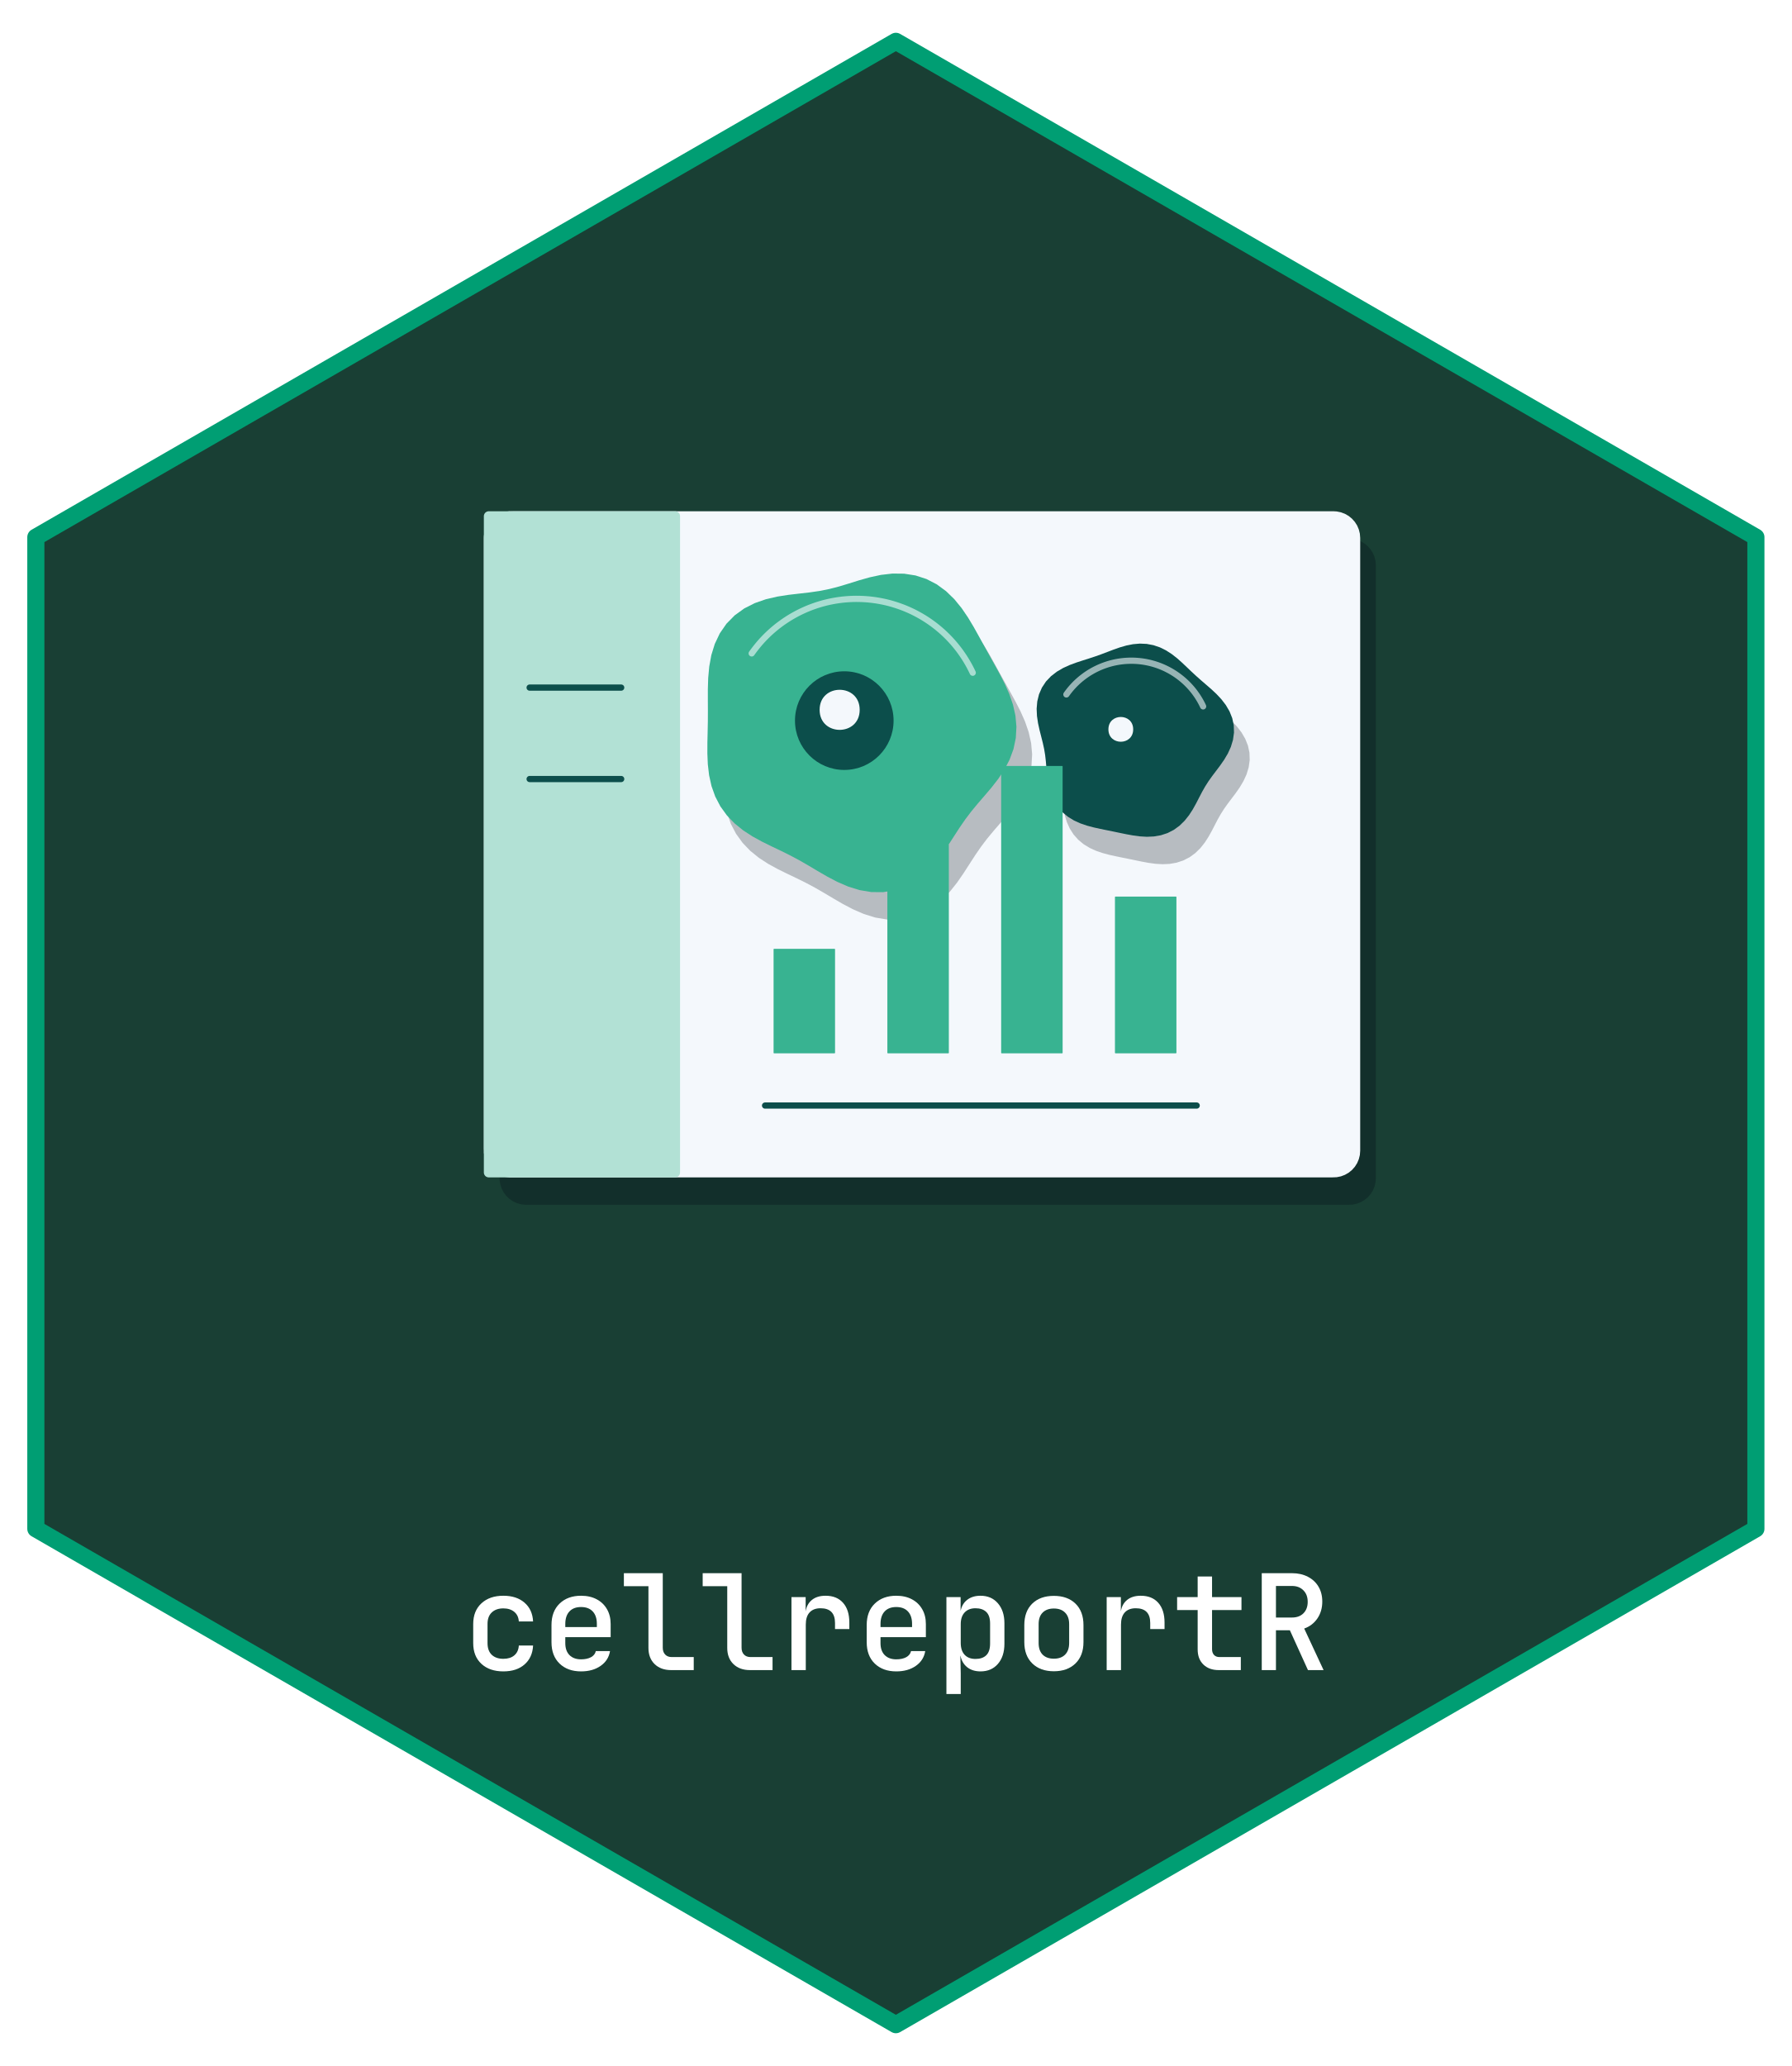
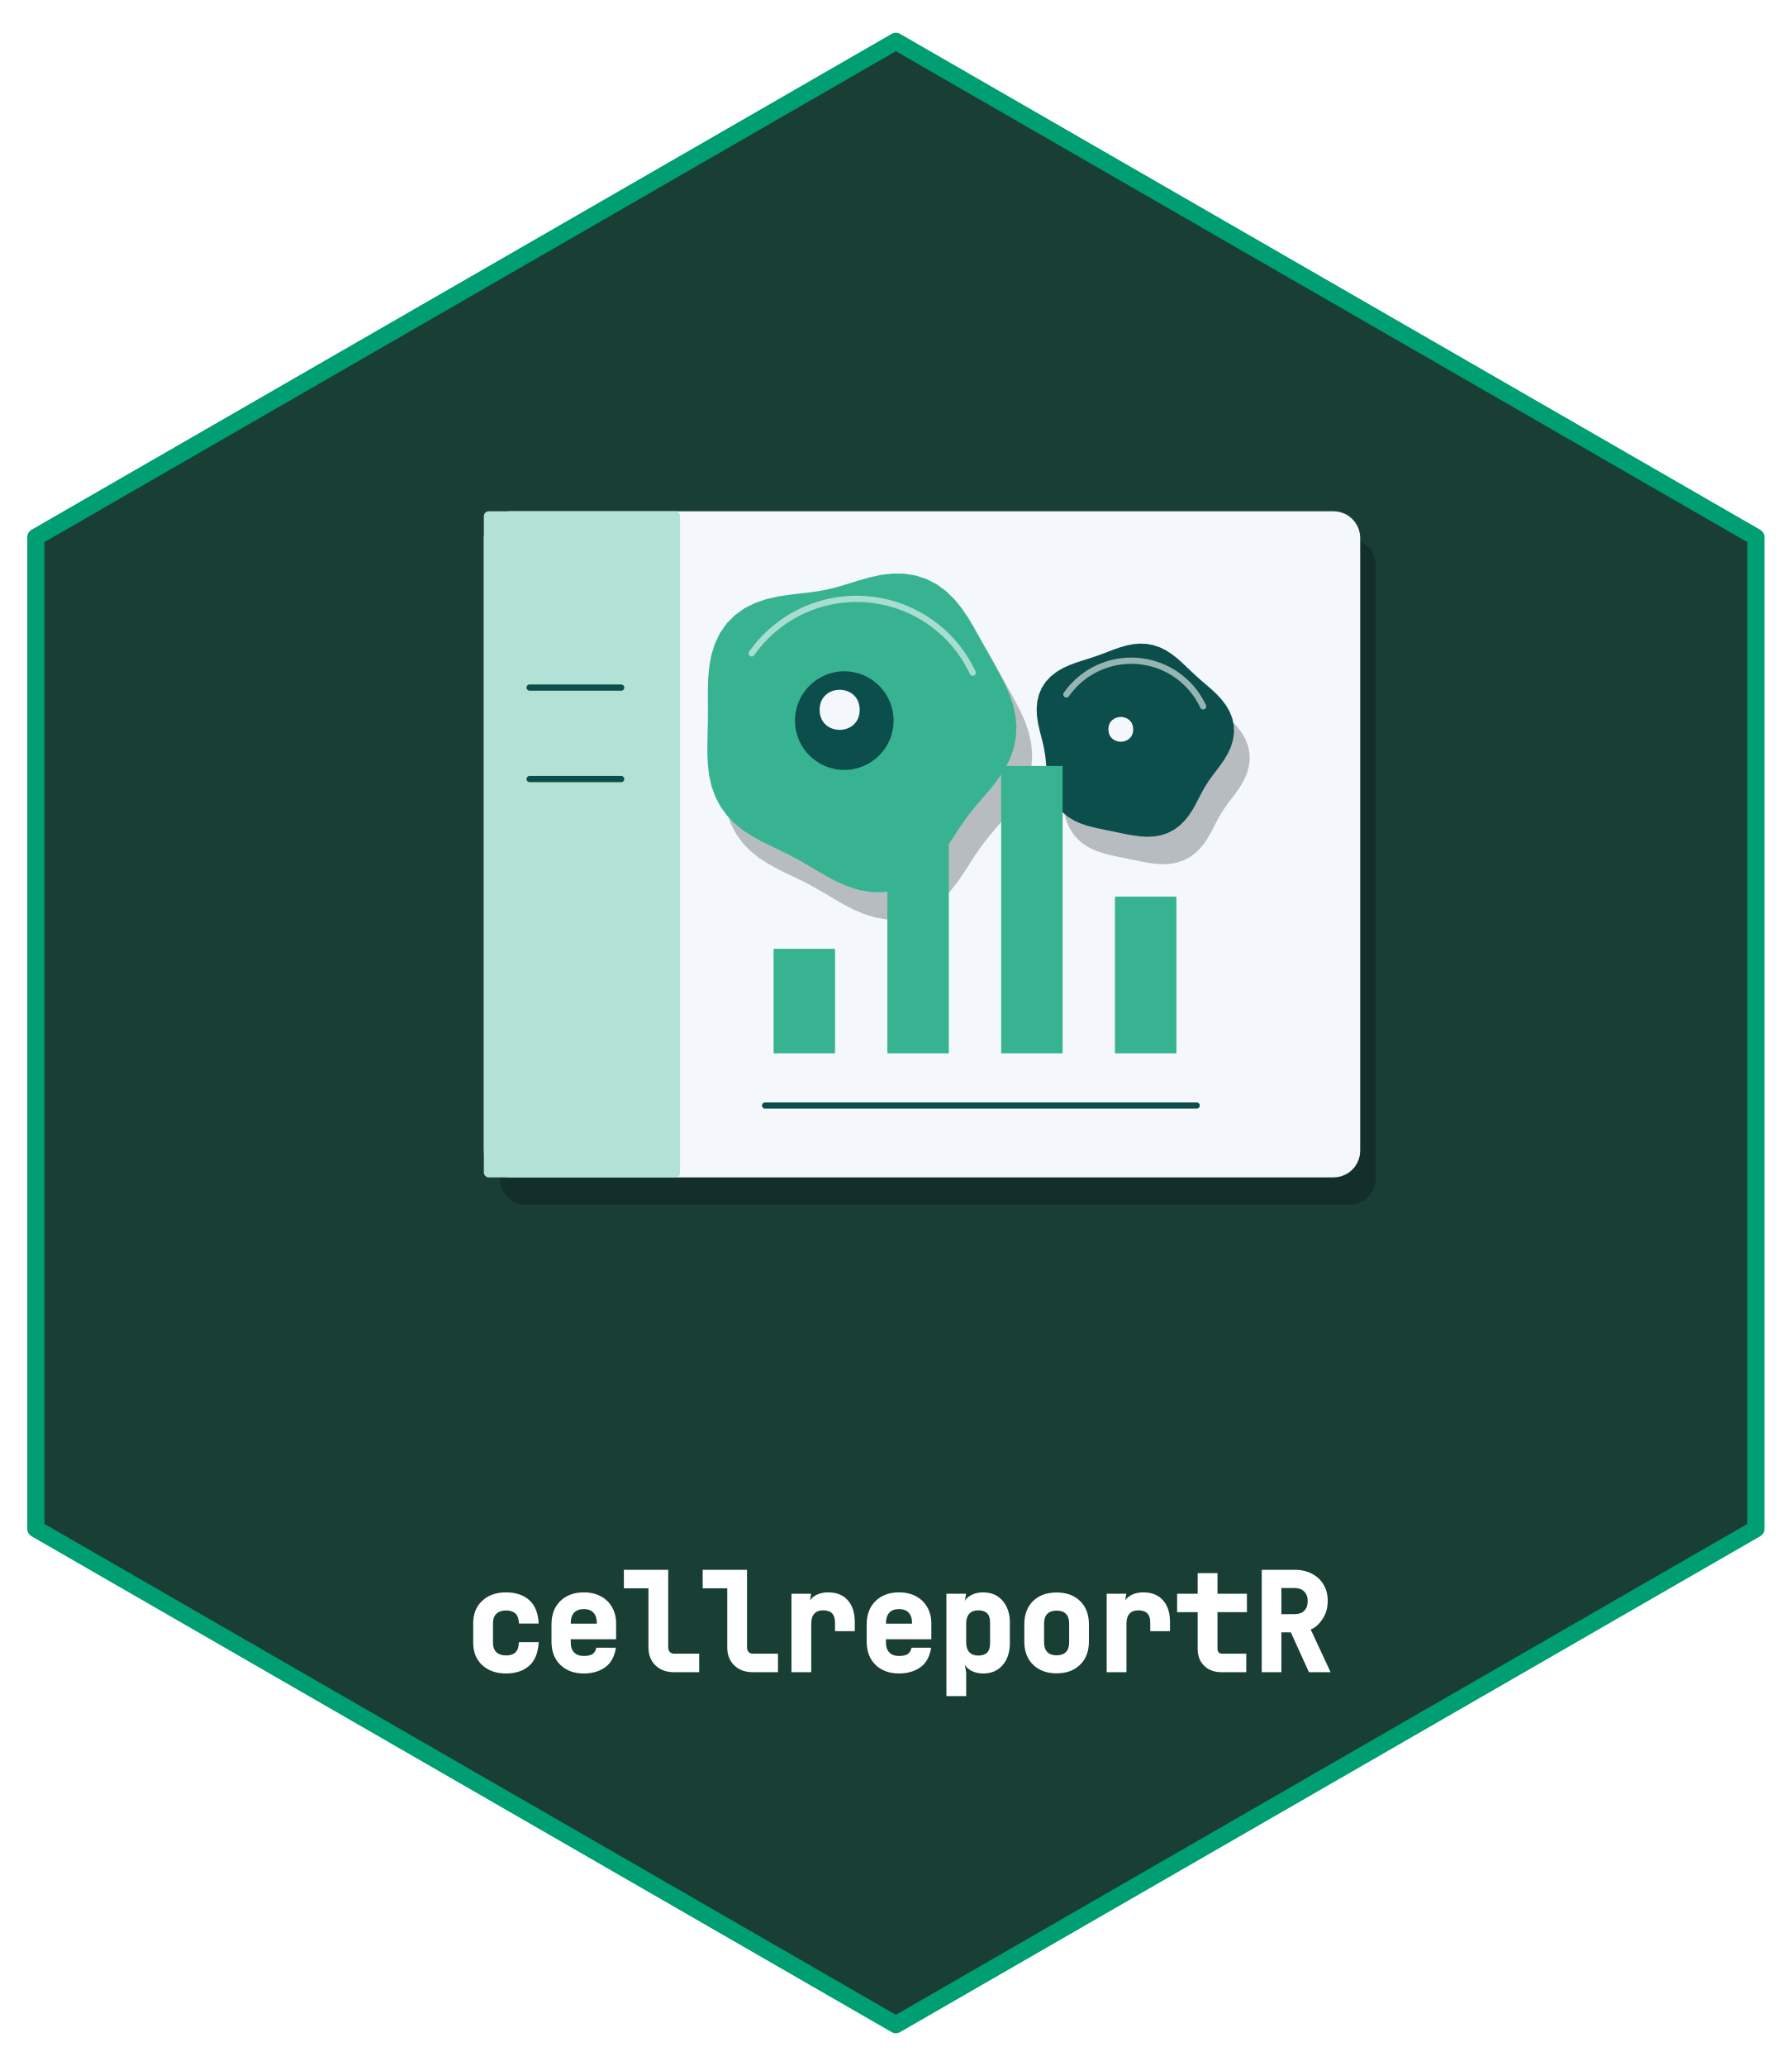
- <svg xmlns="http://www.w3.org/2000/svg" xmlns:xlink="http://www.w3.org/1999/xlink" width="432pt" height="498pt" viewBox="0 0 432 498">
+ <svg xmlns="http://www.w3.org/2000/svg" xmlns:xlink="http://www.w3.org/1999/xlink" width="432" height="498" viewBox="0 0 432 498">
  <defs>
    <g>
      <g id="glyph-0-0">
-         <path d="M 9.859 0.312 C 7.66 0.312 5.898 -0.289 4.578 -1.5 C 3.254 -2.719 2.594 -4.383 2.594 -6.5 L 2.594 -11.109 C 2.594 -13.211 3.254 -14.875 4.578 -16.094 C 5.898 -17.312 7.66 -17.922 9.859 -17.922 C 11.992 -17.922 13.695 -17.363 14.969 -16.25 C 16.25 -15.145 16.938 -13.633 17.031 -11.719 L 13.594 -11.719 C 13.531 -12.719 13.16 -13.492 12.484 -14.047 C 11.816 -14.598 10.941 -14.875 9.859 -14.875 C 8.68 -14.875 7.75 -14.547 7.062 -13.891 C 6.383 -13.242 6.047 -12.328 6.047 -11.141 L 6.047 -6.5 C 6.047 -5.281 6.383 -4.344 7.062 -3.688 C 7.75 -3.039 8.68 -2.719 9.859 -2.719 C 10.961 -2.719 11.844 -2.992 12.5 -3.547 C 13.164 -4.109 13.531 -4.898 13.594 -5.922 L 17.031 -5.922 C 16.938 -4.004 16.25 -2.484 14.969 -1.359 C 13.695 -0.242 11.992 0.312 9.859 0.312 Z M 9.859 0.312 " />
+         <path d="M 10.516 0.312 C 8.148 0.312 6.238 -0.352 4.781 -1.688 C 3.32 -3.031 2.594 -4.852 2.594 -7.156 L 2.594 -11.766 C 2.594 -14.055 3.32 -15.875 4.781 -17.219 C 6.238 -18.562 8.148 -19.234 10.516 -19.234 C 12.816 -19.234 14.672 -18.617 16.078 -17.391 C 17.484 -16.172 18.25 -14.281 18.375 -11.719 L 13.641 -11.719 C 13.555 -12.938 13.242 -13.766 12.703 -14.203 C 12.172 -14.648 11.441 -14.875 10.516 -14.875 C 9.516 -14.875 8.738 -14.609 8.188 -14.078 C 7.633 -13.555 7.359 -12.797 7.359 -11.797 L 7.359 -7.156 C 7.359 -6.125 7.633 -5.344 8.188 -4.812 C 8.738 -4.289 9.516 -4.031 10.516 -4.031 C 11.461 -4.031 12.195 -4.254 12.719 -4.703 C 13.25 -5.148 13.551 -5.992 13.625 -7.234 L 18.375 -7.234 C 18.25 -4.672 17.484 -2.77 16.078 -1.531 C 14.672 -0.301 12.816 0.312 10.516 0.312 Z M 10.516 0.312 " />
      </g>
      <g id="glyph-0-1">
-         <path d="M 9.594 0.312 C 7.445 0.312 5.723 -0.312 4.422 -1.562 C 3.117 -2.82 2.469 -4.539 2.469 -6.719 L 2.469 -10.875 C 2.469 -13.051 3.117 -14.77 4.422 -16.031 C 5.723 -17.289 7.445 -17.922 9.594 -17.922 C 11.051 -17.922 12.312 -17.633 13.375 -17.062 C 14.438 -16.5 15.258 -15.707 15.844 -14.688 C 16.438 -13.664 16.734 -12.473 16.734 -11.109 L 16.734 -7.938 L 5.797 -7.938 L 5.797 -6.5 C 5.797 -5.258 6.133 -4.297 6.812 -3.609 C 7.5 -2.93 8.426 -2.594 9.594 -2.594 C 10.562 -2.594 11.363 -2.766 12 -3.109 C 12.633 -3.461 13.02 -3.953 13.156 -4.578 L 16.578 -4.578 C 16.336 -3.086 15.582 -1.898 14.312 -1.016 C 13.051 -0.129 11.477 0.312 9.594 0.312 Z M 5.797 -11.109 L 5.797 -10.375 L 13.406 -10.375 L 13.406 -11.141 C 13.406 -12.441 13.07 -13.441 12.406 -14.141 C 11.75 -14.848 10.812 -15.203 9.594 -15.203 C 8.383 -15.203 7.445 -14.844 6.781 -14.125 C 6.125 -13.414 5.797 -12.41 5.797 -11.109 Z M 5.797 -11.109 " />
+         <path d="M 10.25 0.312 C 7.926 0.312 6.047 -0.375 4.609 -1.75 C 3.18 -3.133 2.469 -5.008 2.469 -7.375 L 2.469 -11.531 C 2.469 -13.895 3.18 -15.77 4.609 -17.156 C 6.047 -18.539 7.926 -19.234 10.25 -19.234 C 11.82 -19.234 13.188 -18.922 14.344 -18.297 C 15.508 -17.672 16.414 -16.797 17.062 -15.672 C 17.719 -14.547 18.047 -13.242 18.047 -11.766 L 18.047 -7.938 L 7.109 -7.938 L 7.109 -7.156 C 7.109 -6.094 7.383 -5.285 7.938 -4.734 C 8.488 -4.18 9.258 -3.906 10.25 -3.906 C 11.102 -3.906 11.781 -4.039 12.281 -4.312 C 12.781 -4.594 13.113 -5.117 13.281 -5.891 L 18 -5.891 C 17.656 -3.711 16.781 -2.133 15.375 -1.156 C 13.977 -0.176 12.27 0.312 10.25 0.312 Z M 7.109 -11.766 L 7.109 -11.688 L 13.406 -11.688 L 13.406 -11.797 C 13.406 -12.922 13.133 -13.77 12.594 -14.344 C 12.062 -14.914 11.281 -15.203 10.25 -15.203 C 9.227 -15.203 8.445 -14.91 7.906 -14.328 C 7.375 -13.754 7.109 -12.898 7.109 -11.766 Z M 7.109 -11.766 " />
      </g>
      <g id="glyph-0-2">
-         <path d="M 12.312 0 C 10.656 0 9.328 -0.484 8.328 -1.453 C 7.336 -2.422 6.844 -3.719 6.844 -5.344 L 6.844 -20.219 L 0.922 -20.219 L 0.922 -23.359 L 10.297 -23.359 L 10.297 -5.406 C 10.297 -4.707 10.488 -4.156 10.875 -3.75 C 11.258 -3.344 11.785 -3.141 12.453 -3.141 L 17.766 -3.141 L 17.766 0 Z M 12.312 0 " />
+         <path d="M 12.969 0 C 11.133 0 9.656 -0.547 8.531 -1.641 C 7.406 -2.734 6.844 -4.188 6.844 -6 L 6.844 -20.219 L 0.922 -20.219 L 0.922 -24.672 L 11.609 -24.672 L 11.609 -6.062 C 11.609 -5.539 11.738 -5.141 12 -4.859 C 12.258 -4.586 12.629 -4.453 13.109 -4.453 L 19.078 -4.453 L 19.078 0 Z M 12.969 0 " />
      </g>
      <g id="glyph-0-3">
-         <path d="M 3.328 0 L 3.328 -17.594 L 6.75 -17.594 L 6.75 -14.141 C 6.926 -15.316 7.426 -16.238 8.25 -16.906 C 9.082 -17.582 10.18 -17.922 11.547 -17.922 C 13.359 -17.922 14.766 -17.352 15.766 -16.219 C 16.773 -15.094 17.281 -13.504 17.281 -11.453 L 17.281 -9.891 L 13.828 -9.891 L 13.828 -11.359 C 13.828 -13.723 12.664 -14.906 10.344 -14.906 C 9.188 -14.906 8.301 -14.566 7.688 -13.891 C 7.082 -13.223 6.781 -12.25 6.781 -10.969 L 6.781 0 Z M 3.328 0 " />
+         <path d="M 3.328 0 L 3.328 -18.906 L 8.062 -18.906 L 7.406 -14.797 C 7.176 -16.203 7.535 -17.289 8.484 -18.062 C 9.441 -18.844 10.68 -19.234 12.203 -19.234 C 14.211 -19.234 15.781 -18.598 16.906 -17.328 C 18.031 -16.066 18.594 -14.328 18.594 -12.109 L 18.594 -9.891 L 13.828 -9.891 L 13.828 -12.016 C 13.828 -13.941 12.883 -14.906 11 -14.906 C 10.039 -14.906 9.316 -14.633 8.828 -14.094 C 8.336 -13.562 8.094 -12.738 8.094 -11.625 L 8.094 0 Z M 3.328 0 " />
      </g>
      <g id="glyph-0-4">
-         <path d="M 2.688 5.766 L 2.688 -17.594 L 6.109 -17.594 L 6.109 -14.266 C 6.348 -15.422 6.883 -16.316 7.719 -16.953 C 8.562 -17.598 9.625 -17.922 10.906 -17.922 C 12.656 -17.922 14.051 -17.316 15.094 -16.109 C 16.145 -14.898 16.672 -13.297 16.672 -11.297 L 16.672 -6.344 C 16.672 -4.312 16.145 -2.691 15.094 -1.484 C 14.051 -0.285 12.656 0.312 10.906 0.312 C 9.625 0.312 8.555 -0.02 7.703 -0.688 C 6.859 -1.363 6.316 -2.285 6.078 -3.453 L 6.047 -3.453 L 6.141 0.734 L 6.141 5.766 Z M 9.703 -2.688 C 10.805 -2.688 11.664 -2.977 12.281 -3.562 C 12.906 -4.156 13.219 -5.102 13.219 -6.406 L 13.219 -11.234 C 13.219 -12.516 12.906 -13.445 12.281 -14.031 C 11.664 -14.613 10.805 -14.906 9.703 -14.906 C 8.586 -14.906 7.711 -14.566 7.078 -13.891 C 6.453 -13.223 6.141 -12.285 6.141 -11.078 L 6.141 -6.562 C 6.141 -5.32 6.453 -4.363 7.078 -3.688 C 7.711 -3.02 8.586 -2.688 9.703 -2.688 Z M 9.703 -2.688 " />
+         <path d="M 2.688 5.766 L 2.688 -18.906 L 7.422 -18.906 L 6.766 -14.922 C 6.609 -16.328 7.008 -17.395 7.969 -18.125 C 8.938 -18.863 10.133 -19.234 11.562 -19.234 C 13.508 -19.234 15.066 -18.562 16.234 -17.219 C 17.398 -15.875 17.984 -14.117 17.984 -11.953 L 17.984 -7 C 17.984 -4.801 17.398 -3.031 16.234 -1.688 C 15.066 -0.352 13.508 0.312 11.562 0.312 C 10.125 0.312 8.922 -0.07 7.953 -0.844 C 6.984 -1.613 6.566 -2.691 6.703 -4.078 L 6.734 -4.078 L 7.453 0.078 L 7.453 5.766 Z M 10.359 -4 C 11.285 -4 11.992 -4.227 12.484 -4.688 C 12.973 -5.156 13.219 -5.945 13.219 -7.062 L 13.219 -11.891 C 13.219 -12.984 12.973 -13.758 12.484 -14.219 C 11.992 -14.676 11.285 -14.906 10.359 -14.906 C 9.43 -14.906 8.711 -14.633 8.203 -14.094 C 7.703 -13.551 7.453 -12.766 7.453 -11.734 L 7.453 -7.219 C 7.453 -6.156 7.703 -5.352 8.203 -4.812 C 8.711 -4.27 9.43 -4 10.359 -4 Z M 10.359 -4 " />
      </g>
      <g id="glyph-0-5">
-         <path d="M 9.594 0.281 C 7.426 0.281 5.695 -0.344 4.406 -1.594 C 3.113 -2.852 2.469 -4.57 2.469 -6.75 L 2.469 -10.844 C 2.469 -13.039 3.102 -14.766 4.375 -16.016 C 5.656 -17.266 7.395 -17.891 9.594 -17.891 C 11.789 -17.891 13.531 -17.266 14.812 -16.016 C 16.094 -14.766 16.734 -13.039 16.734 -10.844 L 16.734 -6.75 C 16.734 -4.57 16.086 -2.852 14.797 -1.594 C 13.504 -0.344 11.77 0.281 9.594 0.281 Z M 9.594 -2.75 C 10.75 -2.75 11.648 -3.07 12.297 -3.719 C 12.953 -4.375 13.281 -5.312 13.281 -6.531 L 13.281 -11.078 C 13.281 -12.285 12.953 -13.211 12.297 -13.859 C 11.648 -14.516 10.75 -14.844 9.594 -14.844 C 8.445 -14.844 7.547 -14.516 6.891 -13.859 C 6.242 -13.211 5.922 -12.285 5.922 -11.078 L 5.922 -6.531 C 5.922 -5.312 6.242 -4.375 6.891 -3.719 C 7.547 -3.07 8.445 -2.75 9.594 -2.75 Z M 9.594 -2.75 " />
+         <path d="M 10.25 0.281 C 7.906 0.281 6.02 -0.406 4.594 -1.781 C 3.176 -3.164 2.469 -5.039 2.469 -7.406 L 2.469 -11.5 C 2.469 -13.883 3.172 -15.766 4.578 -17.141 C 5.984 -18.516 7.875 -19.203 10.25 -19.203 C 12.625 -19.203 14.516 -18.516 15.922 -17.141 C 17.336 -15.766 18.047 -13.883 18.047 -11.5 L 18.047 -7.406 C 18.047 -5.039 17.332 -3.164 15.906 -1.781 C 14.488 -0.406 12.602 0.281 10.25 0.281 Z M 10.25 -4.062 C 11.227 -4.062 11.977 -4.32 12.5 -4.844 C 13.02 -5.363 13.281 -6.145 13.281 -7.188 L 13.281 -11.734 C 13.281 -12.766 13.02 -13.539 12.5 -14.062 C 11.977 -14.582 11.227 -14.844 10.25 -14.844 C 9.281 -14.844 8.535 -14.582 8.016 -14.062 C 7.492 -13.539 7.234 -12.766 7.234 -11.734 L 7.234 -7.188 C 7.234 -6.145 7.492 -5.363 8.016 -4.844 C 8.535 -4.32 9.281 -4.062 10.25 -4.062 Z M 10.25 -4.062 " />
      </g>
      <g id="glyph-0-6">
-         <path d="M 11.359 0 C 9.805 0 8.566 -0.445 7.641 -1.344 C 6.723 -2.238 6.266 -3.453 6.266 -4.984 L 6.266 -14.469 L 1.312 -14.469 L 1.312 -17.594 L 6.266 -17.594 L 6.266 -22.562 L 9.734 -22.562 L 9.734 -17.594 L 16.828 -17.594 L 16.828 -14.469 L 9.734 -14.469 L 9.734 -5.031 C 9.734 -4.469 9.891 -4.008 10.203 -3.656 C 10.523 -3.312 10.961 -3.141 11.516 -3.141 L 16.672 -3.141 L 16.672 0 Z M 11.359 0 " />
+         <path d="M 12.016 0 C 10.285 0 8.895 -0.508 7.844 -1.531 C 6.789 -2.551 6.266 -3.922 6.266 -5.641 L 6.266 -14.469 L 1.312 -14.469 L 1.312 -18.906 L 6.266 -18.906 L 6.266 -23.875 L 11.047 -23.875 L 11.047 -18.906 L 18.141 -18.906 L 18.141 -14.469 L 11.047 -14.469 L 11.047 -5.688 C 11.047 -5.289 11.145 -4.984 11.344 -4.766 C 11.539 -4.555 11.816 -4.453 12.172 -4.453 L 17.984 -4.453 L 17.984 0 Z M 12.016 0 " />
      </g>
      <g id="glyph-0-7">
-         <path d="M 2.719 0 L 2.719 -23.359 L 10.016 -23.359 C 11.461 -23.359 12.734 -23.07 13.828 -22.5 C 14.93 -21.938 15.785 -21.145 16.391 -20.125 C 17.004 -19.102 17.312 -17.898 17.312 -16.516 C 17.312 -14.953 16.914 -13.594 16.125 -12.438 C 15.332 -11.289 14.273 -10.484 12.953 -10.016 L 17.625 0 L 13.859 0 L 9.5 -9.594 L 6.141 -9.594 L 6.141 0 Z M 6.141 -12.672 L 10.016 -12.672 C 11.172 -12.672 12.086 -13.008 12.766 -13.688 C 13.453 -14.375 13.797 -15.297 13.797 -16.453 C 13.797 -17.617 13.445 -18.547 12.75 -19.234 C 12.062 -19.93 11.148 -20.281 10.016 -20.281 L 6.141 -20.281 Z M 6.141 -12.672 " />
+         <path d="M 2.719 0 L 2.719 -24.672 L 10.672 -24.672 C 12.223 -24.672 13.598 -24.359 14.797 -23.734 C 16.004 -23.117 16.941 -22.25 17.609 -21.125 C 18.285 -20 18.625 -18.68 18.625 -17.172 C 18.625 -15.473 18.188 -13.988 17.312 -12.719 C 16.445 -11.457 15.516 -10.648 14.516 -10.297 L 19.312 0 L 14.094 0 L 9.734 -9.594 L 7.453 -9.594 L 7.453 0 Z M 7.453 -13.984 L 10.672 -13.984 C 11.648 -13.984 12.414 -14.258 12.969 -14.812 C 13.52 -15.363 13.797 -16.129 13.797 -17.109 C 13.797 -18.098 13.516 -18.875 12.953 -19.438 C 12.391 -20 11.629 -20.281 10.672 -20.281 L 7.453 -20.281 Z M 7.453 -13.984 " />
      </g>
    </g>
  </defs>
  <path fill-rule="nonzero" fill="rgb(9.804%, 24.706%, 20.392%)" fill-opacity="1" stroke-width="4.125" stroke-linecap="round" stroke-linejoin="round" stroke="rgb(0%, 61.961%, 45.098%)" stroke-opacity="1" stroke-miterlimit="10" d="M 216 9.961 L 423.359 129.48 L 423.359 368.52 L 216 488.039 L 8.641 368.52 L 8.641 129.48 Z M 216 9.961 " />
  <path fill-rule="nonzero" fill="rgb(1.176%, 3.922%, 7.059%)" fill-opacity="0.278" d="M 126.867 290.418 L 325.316 290.418 L 325.055 290.41 L 326.09 290.371 L 327.102 290.164 L 328.066 289.797 L 328.965 289.277 L 329.762 288.625 L 330.449 287.852 L 331 286.977 L 331.406 286.027 L 331.652 285.023 L 331.738 283.992 L 331.738 136.273 L 331.652 135.242 L 331.406 134.238 L 331 133.289 L 330.449 132.414 L 329.762 131.641 L 328.965 130.988 L 328.066 130.469 L 327.102 130.105 L 326.09 129.898 L 325.316 129.852 L 126.867 129.852 L 127.645 129.898 L 126.609 129.855 L 125.582 129.98 L 124.59 130.27 L 123.656 130.711 L 122.805 131.297 L 122.062 132.016 L 121.441 132.84 L 120.961 133.754 L 120.633 134.734 L 120.465 135.758 L 120.445 136.273 L 120.445 283.992 L 120.465 283.477 L 120.465 284.512 L 120.633 285.531 L 120.961 286.512 L 121.441 287.426 L 122.062 288.254 L 122.805 288.969 L 123.656 289.555 L 124.59 290 L 125.582 290.285 L 126.609 290.41 Z M 126.867 290.418 " />
  <path fill-rule="nonzero" fill="rgb(95.686%, 97.255%, 98.824%)" fill-opacity="1" d="M 123.086 283.805 L 321.531 283.805 L 321.273 283.801 L 322.305 283.758 L 323.316 283.551 L 324.285 283.184 L 325.18 282.668 L 325.98 282.016 L 326.664 281.242 L 327.219 280.367 L 327.621 279.414 L 327.871 278.414 L 327.953 277.383 L 327.953 129.66 L 327.871 128.633 L 327.621 127.629 L 327.219 126.676 L 326.664 125.805 L 325.98 125.031 L 325.18 124.375 L 324.285 123.859 L 323.316 123.492 L 322.305 123.285 L 321.531 123.238 L 123.086 123.238 L 123.859 123.285 L 122.824 123.242 L 121.801 123.367 L 120.809 123.656 L 119.871 124.098 L 119.023 124.688 L 118.277 125.402 L 117.656 126.23 L 117.176 127.145 L 116.848 128.125 L 116.684 129.145 L 116.66 129.66 L 116.66 277.383 L 116.684 276.863 L 116.684 277.898 L 116.848 278.918 L 117.176 279.898 L 117.656 280.816 L 118.277 281.641 L 119.023 282.355 L 119.871 282.945 L 120.809 283.387 L 121.801 283.676 L 122.824 283.801 Z M 123.086 283.805 " />
  <path fill-rule="nonzero" fill="rgb(69.804%, 88.235%, 83.529%)" fill-opacity="1" d="M 117.844 283.805 L 162.781 283.805 L 162.734 283.805 L 162.926 283.797 L 163.113 283.758 L 163.289 283.691 L 163.453 283.594 L 163.602 283.477 L 163.727 283.332 L 163.832 283.172 L 163.906 282.996 L 163.949 282.812 L 163.965 282.621 L 163.965 124.422 L 163.949 124.23 L 163.906 124.047 L 163.832 123.871 L 163.727 123.711 L 163.602 123.57 L 163.453 123.449 L 163.289 123.352 L 163.113 123.285 L 162.926 123.246 L 162.781 123.238 L 117.844 123.238 L 117.988 123.246 L 117.797 123.238 L 117.609 123.262 L 117.426 123.316 L 117.254 123.398 L 117.098 123.504 L 116.961 123.637 L 116.844 123.789 L 116.758 123.957 L 116.695 124.137 L 116.664 124.328 L 116.66 124.422 L 116.66 282.621 L 116.664 282.527 L 116.664 282.719 L 116.695 282.906 L 116.758 283.086 L 116.844 283.254 L 116.961 283.406 L 117.098 283.539 L 117.254 283.645 L 117.426 283.727 L 117.609 283.781 L 117.797 283.805 Z M 117.844 283.805 " />
  <path fill-rule="nonzero" fill="rgb(1.176%, 3.922%, 7.059%)" fill-opacity="0.251" d="M 248.855 181.797 L 248.609 179.094 L 248.012 176.449 L 247.129 173.898 L 246.043 171.449 L 244.84 169.102 L 243.586 166.824 L 242.332 164.582 L 241.09 162.336 L 239.844 160.066 L 238.559 157.766 L 237.18 155.457 L 235.637 153.195 L 233.887 151.051 L 231.891 149.109 L 229.645 147.465 L 227.172 146.184 L 224.523 145.32 L 221.762 144.891 L 218.965 144.867 L 216.199 145.188 L 213.516 145.762 L 210.949 146.488 L 208.488 147.258 L 206.117 147.977 L 203.781 148.582 L 201.43 149.055 L 199.016 149.406 L 196.5 149.691 L 193.879 150 L 191.176 150.418 L 188.445 151.055 L 185.766 151.988 L 183.227 153.277 L 180.93 154.934 L 178.949 156.949 L 177.34 159.266 L 176.129 161.82 L 175.293 164.52 L 174.785 167.285 L 174.535 170.051 L 174.453 172.766 L 174.449 175.41 L 174.465 177.992 L 174.449 180.535 L 174.402 183.062 L 174.344 185.617 L 174.332 188.207 L 174.441 190.832 L 174.75 193.477 L 175.332 196.086 L 176.23 198.613 L 177.473 200.988 L 179.047 203.164 L 180.906 205.098 L 182.988 206.781 L 185.215 208.227 L 187.512 209.484 L 189.812 210.617 L 192.078 211.699 L 194.293 212.797 L 196.477 213.961 L 198.656 215.215 L 200.887 216.543 L 203.215 217.895 L 205.672 219.184 L 208.277 220.312 L 211.02 221.164 L 213.855 221.637 L 216.719 221.66 L 219.539 221.188 L 222.23 220.223 L 224.73 218.809 L 226.988 217.023 L 228.988 214.969 L 230.75 212.758 L 232.312 210.496 L 233.75 208.27 L 235.133 206.133 L 236.531 204.102 L 237.996 202.168 L 239.551 200.289 L 241.188 198.398 L 242.852 196.438 L 244.473 194.359 L 245.957 192.121 L 247.207 189.715 L 248.145 187.164 L 248.703 184.508 Z M 248.855 181.797 " />
  <path fill-rule="nonzero" fill="rgb(21.961%, 70.196%, 56.863%)" fill-opacity="1" d="M 245.07 175.188 L 244.828 172.484 L 244.23 169.84 L 243.348 167.285 L 242.262 164.84 L 241.055 162.492 L 239.801 160.215 L 238.547 157.969 L 237.305 155.727 L 236.059 153.453 L 234.777 151.152 L 233.395 148.848 L 231.852 146.582 L 230.102 144.438 L 228.105 142.5 L 225.859 140.852 L 223.387 139.574 L 220.738 138.711 L 217.977 138.281 L 215.18 138.254 L 212.414 138.574 L 209.734 139.152 L 207.164 139.875 L 204.707 140.645 L 202.332 141.363 L 199.996 141.969 L 197.648 142.441 L 195.23 142.793 L 192.719 143.082 L 190.098 143.387 L 187.395 143.809 L 184.66 144.445 L 181.98 145.379 L 179.441 146.664 L 177.145 148.324 L 175.164 150.336 L 173.555 152.656 L 172.344 155.207 L 171.508 157.906 L 171.004 160.676 L 170.75 163.438 L 170.668 166.152 L 170.668 168.801 L 170.68 171.383 L 170.668 173.922 L 170.617 176.453 L 170.559 179.004 L 170.551 181.594 L 170.66 184.223 L 170.969 186.863 L 171.547 189.477 L 172.449 192 L 173.691 194.379 L 175.262 196.551 L 177.121 198.484 L 179.203 200.168 L 181.434 201.617 L 183.727 202.875 L 186.027 204.008 L 188.293 205.09 L 190.512 206.188 L 192.691 207.352 L 194.875 208.605 L 197.105 209.934 L 199.43 211.281 L 201.891 212.574 L 204.496 213.699 L 207.234 214.551 L 210.07 215.027 L 212.938 215.051 L 215.754 214.578 L 218.445 213.613 L 220.945 212.195 L 223.203 210.41 L 225.203 208.355 L 226.965 206.145 L 228.527 203.883 L 229.965 201.656 L 231.348 199.52 L 232.746 197.492 L 234.211 195.559 L 235.77 193.676 L 237.402 191.785 L 239.066 189.828 L 240.688 187.746 L 242.172 185.508 L 243.422 183.105 L 244.359 180.555 L 244.918 177.895 Z M 245.07 175.188 " />
  <path fill="none" stroke-width="1.5" stroke-linecap="round" stroke-linejoin="round" stroke="rgb(95.686%, 97.255%, 98.824%)" stroke-opacity="0.6" stroke-miterlimit="10" d="M 234.531 162.156 L 234.176 161.418 L 233.801 160.691 L 233.406 159.977 L 232.992 159.27 L 232.562 158.574 L 232.109 157.895 L 231.645 157.223 L 231.156 156.562 L 230.652 155.918 L 230.133 155.289 L 229.598 154.672 L 229.043 154.066 L 228.477 153.48 L 227.891 152.906 L 227.293 152.348 L 226.68 151.809 L 226.051 151.285 L 225.41 150.777 L 224.754 150.285 L 224.086 149.812 L 223.406 149.355 L 222.715 148.918 L 222.012 148.5 L 221.297 148.102 L 220.574 147.719 L 219.84 147.355 L 219.094 147.016 L 218.344 146.691 L 217.582 146.391 L 216.812 146.109 L 216.039 145.848 L 215.254 145.605 L 214.469 145.383 L 213.672 145.184 L 212.875 145.008 L 212.07 144.852 L 211.262 144.715 L 210.453 144.602 L 209.641 144.508 L 208.824 144.438 L 208.004 144.387 L 207.188 144.359 L 206.367 144.352 L 205.551 144.367 L 204.73 144.406 L 203.914 144.465 L 203.102 144.543 L 202.289 144.645 L 201.477 144.77 L 200.672 144.914 L 199.871 145.078 L 199.074 145.266 L 198.281 145.473 L 197.496 145.703 L 196.715 145.953 L 195.945 146.223 L 195.18 146.512 L 194.422 146.824 L 193.672 147.156 L 192.934 147.504 L 192.203 147.875 L 191.48 148.266 L 190.773 148.672 L 190.074 149.098 L 189.387 149.543 L 188.711 150.008 L 188.051 150.488 L 187.398 150.984 L 186.766 151.5 L 186.141 152.031 L 185.535 152.578 L 184.941 153.145 L 184.363 153.723 L 183.801 154.316 L 183.254 154.926 L 182.727 155.551 L 182.215 156.188 L 181.719 156.836 L 181.238 157.5 " />
  <path fill-rule="nonzero" fill="rgb(4.706%, 30.588%, 29.412%)" fill-opacity="1" d="M 215.449 173.699 C 215.449 180.266 210.129 185.59 203.562 185.59 C 196.996 185.59 191.676 180.266 191.676 173.699 C 191.676 167.137 196.996 161.812 203.562 161.812 C 210.129 161.812 215.449 167.137 215.449 173.699 " />
  <path fill-rule="nonzero" fill="rgb(95.686%, 97.255%, 98.824%)" fill-opacity="1" d="M 207.277 171.102 C 207.277 177.539 197.617 177.539 197.617 171.102 C 197.617 164.66 207.277 164.66 207.277 171.102 " />
  <path fill-rule="nonzero" fill="rgb(1.176%, 3.922%, 7.059%)" fill-opacity="0.251" d="M 301.07 184.945 L 301.312 183.199 L 301.254 181.441 L 300.887 179.723 L 300.234 178.086 L 299.344 176.562 L 298.27 175.168 L 297.082 173.902 L 295.844 172.742 L 294.602 171.656 L 293.387 170.613 L 292.219 169.578 L 291.082 168.527 L 289.957 167.449 L 288.809 166.363 L 287.605 165.297 L 286.32 164.289 L 284.938 163.391 L 283.457 162.656 L 281.887 162.125 L 280.258 161.82 L 278.605 161.75 L 276.957 161.891 L 275.344 162.215 L 273.777 162.668 L 272.266 163.199 L 270.797 163.758 L 269.344 164.305 L 267.887 164.824 L 266.398 165.316 L 264.867 165.801 L 263.293 166.32 L 261.691 166.914 L 260.105 167.637 L 258.582 168.527 L 257.184 169.609 L 255.973 170.891 L 255 172.355 L 254.297 173.969 L 253.875 175.688 L 253.727 177.453 L 253.809 179.219 L 254.062 180.941 L 254.43 182.598 L 254.832 184.18 L 255.215 185.699 L 255.535 187.176 L 255.777 188.645 L 255.949 190.133 L 256.078 191.668 L 256.211 193.254 L 256.41 194.879 L 256.73 196.527 L 257.223 198.148 L 257.922 199.703 L 258.836 201.133 L 259.961 202.406 L 261.27 203.492 L 262.719 204.379 L 264.262 205.082 L 265.855 205.625 L 267.461 206.055 L 269.059 206.406 L 270.633 206.73 L 272.195 207.047 L 273.758 207.371 L 275.34 207.695 L 276.957 207.992 L 278.609 208.215 L 280.297 208.312 L 282 208.238 L 283.676 207.945 L 285.293 207.414 L 286.812 206.637 L 288.191 205.633 L 289.41 204.441 L 290.469 203.113 L 291.379 201.703 L 292.176 200.273 L 292.902 198.863 L 293.609 197.504 L 294.348 196.203 L 295.145 194.949 L 296.023 193.715 L 296.973 192.457 L 297.961 191.148 L 298.934 189.75 L 299.82 188.25 L 300.559 186.641 Z M 301.07 184.945 " />
  <path fill-rule="nonzero" fill="rgb(4.706%, 30.588%, 29.412%)" fill-opacity="1" d="M 297.285 178.336 L 297.527 176.586 L 297.469 174.828 L 297.102 173.109 L 296.449 171.473 L 295.559 169.953 L 294.488 168.559 L 293.301 167.289 L 292.059 166.129 L 290.816 165.047 L 289.605 164.004 L 288.434 162.965 L 287.297 161.914 L 286.172 160.84 L 285.023 159.754 L 283.824 158.684 L 282.539 157.676 L 281.156 156.781 L 279.672 156.047 L 278.102 155.516 L 276.477 155.211 L 274.82 155.137 L 273.172 155.281 L 271.559 155.602 L 269.992 156.055 L 268.48 156.586 L 267.012 157.145 L 265.559 157.695 L 264.102 158.215 L 262.613 158.707 L 261.082 159.191 L 259.508 159.707 L 257.906 160.301 L 256.32 161.023 L 254.797 161.914 L 253.402 162.996 L 252.188 164.277 L 251.215 165.746 L 250.512 167.359 L 250.094 169.074 L 249.941 170.844 L 250.023 172.609 L 250.281 174.332 L 250.645 175.988 L 251.047 177.57 L 251.43 179.086 L 251.754 180.566 L 251.996 182.031 L 252.164 183.523 L 252.293 185.055 L 252.426 186.641 L 252.625 188.27 L 252.945 189.914 L 253.438 191.539 L 254.137 193.09 L 255.051 194.523 L 256.18 195.793 L 257.484 196.879 L 258.934 197.766 L 260.48 198.469 L 262.07 199.016 L 263.68 199.441 L 265.273 199.797 L 266.848 200.117 L 268.414 200.434 L 269.977 200.762 L 271.559 201.086 L 273.172 201.379 L 274.828 201.602 L 276.516 201.703 L 278.215 201.625 L 279.891 201.336 L 281.512 200.805 L 283.027 200.027 L 284.406 199.023 L 285.625 197.828 L 286.684 196.5 L 287.594 195.094 L 288.391 193.66 L 289.117 192.254 L 289.824 190.895 L 290.562 189.594 L 291.363 188.336 L 292.242 187.102 L 293.188 185.848 L 294.176 184.535 L 295.148 183.141 L 296.039 181.637 L 296.773 180.031 Z M 297.285 178.336 " />
  <path fill="none" stroke-width="1.5" stroke-linecap="round" stroke-linejoin="round" stroke="rgb(95.686%, 97.255%, 98.824%)" stroke-opacity="0.6" stroke-miterlimit="10" d="M 290.082 170.273 L 289.863 169.816 L 289.629 169.367 L 289.387 168.926 L 289.129 168.488 L 288.863 168.059 L 288.586 167.637 L 288.293 167.223 L 287.996 166.812 L 287.684 166.414 L 287.363 166.023 L 287.031 165.645 L 286.688 165.27 L 286.336 164.906 L 285.973 164.551 L 285.605 164.207 L 285.223 163.871 L 284.836 163.547 L 284.438 163.234 L 284.035 162.93 L 283.621 162.637 L 283.199 162.355 L 282.773 162.086 L 282.336 161.824 L 281.895 161.578 L 281.445 161.344 L 280.992 161.117 L 280.531 160.906 L 280.066 160.707 L 279.598 160.52 L 279.121 160.344 L 278.641 160.184 L 278.156 160.035 L 277.668 159.898 L 277.18 159.773 L 276.684 159.664 L 276.188 159.566 L 275.688 159.484 L 275.188 159.414 L 274.684 159.355 L 274.176 159.312 L 273.672 159.281 L 273.164 159.262 L 272.66 159.258 L 272.152 159.27 L 271.648 159.293 L 271.141 159.328 L 270.637 159.379 L 270.137 159.441 L 269.633 159.516 L 269.137 159.605 L 268.641 159.707 L 268.145 159.824 L 267.656 159.953 L 267.172 160.094 L 266.688 160.25 L 266.211 160.418 L 265.734 160.598 L 265.27 160.789 L 264.805 160.992 L 264.348 161.211 L 263.895 161.438 L 263.449 161.68 L 263.012 161.934 L 262.578 162.195 L 262.152 162.473 L 261.734 162.758 L 261.328 163.055 L 260.926 163.363 L 260.531 163.68 L 260.145 164.012 L 259.77 164.348 L 259.402 164.699 L 259.047 165.055 L 258.699 165.426 L 258.359 165.801 L 258.031 166.188 L 257.715 166.582 L 257.41 166.984 L 257.113 167.395 " />
  <path fill-rule="nonzero" fill="rgb(4.706%, 30.588%, 29.412%)" fill-opacity="1" d="M 278.277 177.414 C 278.277 181.477 274.984 184.77 270.922 184.77 C 266.859 184.77 263.57 181.477 263.57 177.414 C 263.57 173.355 266.859 170.062 270.922 170.062 C 274.984 170.062 278.277 173.355 278.277 177.414 " />
  <path fill-rule="nonzero" fill="rgb(95.686%, 97.255%, 98.824%)" fill-opacity="1" d="M 273.219 175.809 C 273.219 179.789 267.246 179.789 267.246 175.809 C 267.246 171.824 273.219 171.824 273.219 175.809 " />
  <path fill="none" stroke-width="1.5" stroke-linecap="round" stroke-linejoin="round" stroke="rgb(4.706%, 30.588%, 29.412%)" stroke-opacity="1" stroke-miterlimit="10" d="M 184.465 266.488 L 288.531 266.488 " />
  <path fill-rule="nonzero" fill="rgb(21.961%, 70.196%, 56.863%)" fill-opacity="1" d="M 186.648 253.895 L 201.203 253.895 L 201.195 253.895 L 201.219 253.895 L 201.238 253.891 L 201.258 253.883 L 201.277 253.871 L 201.293 253.859 L 201.309 253.844 L 201.32 253.824 L 201.336 253.785 L 201.336 228.82 L 201.32 228.781 L 201.309 228.762 L 201.277 228.73 L 201.238 228.715 L 201.219 228.711 L 201.203 228.707 L 186.648 228.707 L 186.664 228.711 L 186.641 228.707 L 186.621 228.711 L 186.582 228.727 L 186.562 228.738 L 186.547 228.754 L 186.535 228.77 L 186.523 228.789 L 186.52 228.809 L 186.516 228.832 L 186.516 253.762 L 186.516 253.75 L 186.516 253.773 L 186.523 253.812 L 186.547 253.852 L 186.562 253.863 L 186.582 253.879 L 186.602 253.887 L 186.641 253.895 Z M 186.648 253.895 " />
  <path fill-rule="nonzero" fill="rgb(21.961%, 70.196%, 56.863%)" fill-opacity="1" d="M 214.082 253.895 L 228.641 253.895 L 228.633 253.895 L 228.656 253.895 L 228.676 253.891 L 228.695 253.883 L 228.715 253.871 L 228.73 253.859 L 228.746 253.844 L 228.758 253.824 L 228.766 253.805 L 228.77 253.785 L 228.773 253.762 L 228.773 203.656 L 228.77 203.633 L 228.766 203.613 L 228.758 203.594 L 228.746 203.574 L 228.73 203.559 L 228.715 203.547 L 228.695 203.535 L 228.676 203.527 L 228.656 203.523 L 214.082 203.523 L 214.102 203.523 L 214.059 203.523 L 214.035 203.531 L 214.016 203.539 L 214 203.551 L 213.984 203.566 L 213.973 203.582 L 213.961 203.602 L 213.953 203.625 L 213.949 203.645 L 213.949 253.762 L 213.949 253.75 L 213.949 253.773 L 213.953 253.793 L 213.961 253.812 L 213.984 253.852 L 214 253.863 L 214.016 253.879 L 214.035 253.887 L 214.059 253.891 L 214.078 253.895 Z M 214.082 253.895 " />
  <path fill-rule="nonzero" fill="rgb(21.961%, 70.196%, 56.863%)" fill-opacity="1" d="M 241.52 253.895 L 256.074 253.895 L 256.07 253.895 L 256.09 253.895 L 256.113 253.891 L 256.133 253.883 L 256.152 253.871 L 256.168 253.859 L 256.184 253.844 L 256.191 253.824 L 256.203 253.805 L 256.207 253.785 L 256.207 184.742 L 256.203 184.723 L 256.191 184.703 L 256.184 184.684 L 256.168 184.668 L 256.152 184.656 L 256.133 184.645 L 256.113 184.637 L 256.09 184.633 L 241.52 184.633 L 241.535 184.633 L 241.492 184.633 L 241.453 184.648 L 241.434 184.66 L 241.422 184.676 L 241.406 184.695 L 241.398 184.711 L 241.391 184.734 L 241.387 184.754 L 241.387 253.762 L 241.387 253.75 L 241.387 253.773 L 241.391 253.793 L 241.406 253.832 L 241.422 253.852 L 241.434 253.863 L 241.453 253.879 L 241.473 253.887 L 241.492 253.891 L 241.516 253.895 Z M 241.52 253.895 " />
  <path fill-rule="nonzero" fill="rgb(21.961%, 70.196%, 56.863%)" fill-opacity="1" d="M 268.957 253.895 L 283.512 253.895 L 283.508 253.895 L 283.527 253.895 L 283.547 253.891 L 283.57 253.883 L 283.586 253.871 L 283.605 253.859 L 283.617 253.844 L 283.629 253.824 L 283.645 253.785 L 283.645 216.227 L 283.629 216.188 L 283.617 216.168 L 283.605 216.152 L 283.586 216.137 L 283.57 216.129 L 283.547 216.121 L 283.527 216.117 L 283.512 216.113 L 268.957 216.113 L 268.973 216.117 L 268.949 216.113 L 268.93 216.117 L 268.891 216.133 L 268.871 216.145 L 268.855 216.16 L 268.844 216.176 L 268.832 216.195 L 268.828 216.215 L 268.824 216.238 L 268.824 253.762 L 268.824 253.75 L 268.824 253.773 L 268.832 253.812 L 268.855 253.852 L 268.871 253.863 L 268.891 253.879 L 268.91 253.887 L 268.949 253.895 Z M 268.957 253.895 " />
  <path fill="none" stroke-width="1.5" stroke-linecap="round" stroke-linejoin="round" stroke="rgb(4.706%, 30.588%, 29.412%)" stroke-opacity="1" stroke-miterlimit="10" d="M 127.699 165.742 L 149.773 165.742 " />
  <path fill="none" stroke-width="1.5" stroke-linecap="round" stroke-linejoin="round" stroke="rgb(4.706%, 30.588%, 29.412%)" stroke-opacity="1" stroke-miterlimit="10" d="M 127.699 187.781 L 149.773 187.781 " />
  <g fill="rgb(100%, 100%, 100%)" fill-opacity="1">
-     <use xlink:href="#glyph-0-0" x="111.5" y="402.569" />
-     <use xlink:href="#glyph-0-1" x="130.5" y="402.569" />
-     <use xlink:href="#glyph-0-2" x="149.5" y="402.569" />
-     <use xlink:href="#glyph-0-2" x="168.5" y="402.569" />
-     <use xlink:href="#glyph-0-3" x="187.5" y="402.569" />
-     <use xlink:href="#glyph-0-1" x="206.5" y="402.569" />
-     <use xlink:href="#glyph-0-4" x="225.5" y="402.569" />
-     <use xlink:href="#glyph-0-5" x="244.5" y="402.569" />
-     <use xlink:href="#glyph-0-3" x="263.5" y="402.569" />
-     <use xlink:href="#glyph-0-6" x="282.5" y="402.569" />
-     <use xlink:href="#glyph-0-7" x="301.5" y="402.569" />
+     <use xlink:href="#glyph-0-0" x="111.5" y="403.069" />
+     <use xlink:href="#glyph-0-1" x="130.5" y="403.069" />
+     <use xlink:href="#glyph-0-2" x="149.5" y="403.069" />
+     <use xlink:href="#glyph-0-2" x="168.5" y="403.069" />
+     <use xlink:href="#glyph-0-3" x="187.5" y="403.069" />
+     <use xlink:href="#glyph-0-1" x="206.5" y="403.069" />
+     <use xlink:href="#glyph-0-4" x="225.5" y="403.069" />
+     <use xlink:href="#glyph-0-5" x="244.5" y="403.069" />
+     <use xlink:href="#glyph-0-3" x="263.5" y="403.069" />
+     <use xlink:href="#glyph-0-6" x="282.5" y="403.069" />
+     <use xlink:href="#glyph-0-7" x="301.5" y="403.069" />
  </g>
</svg>
